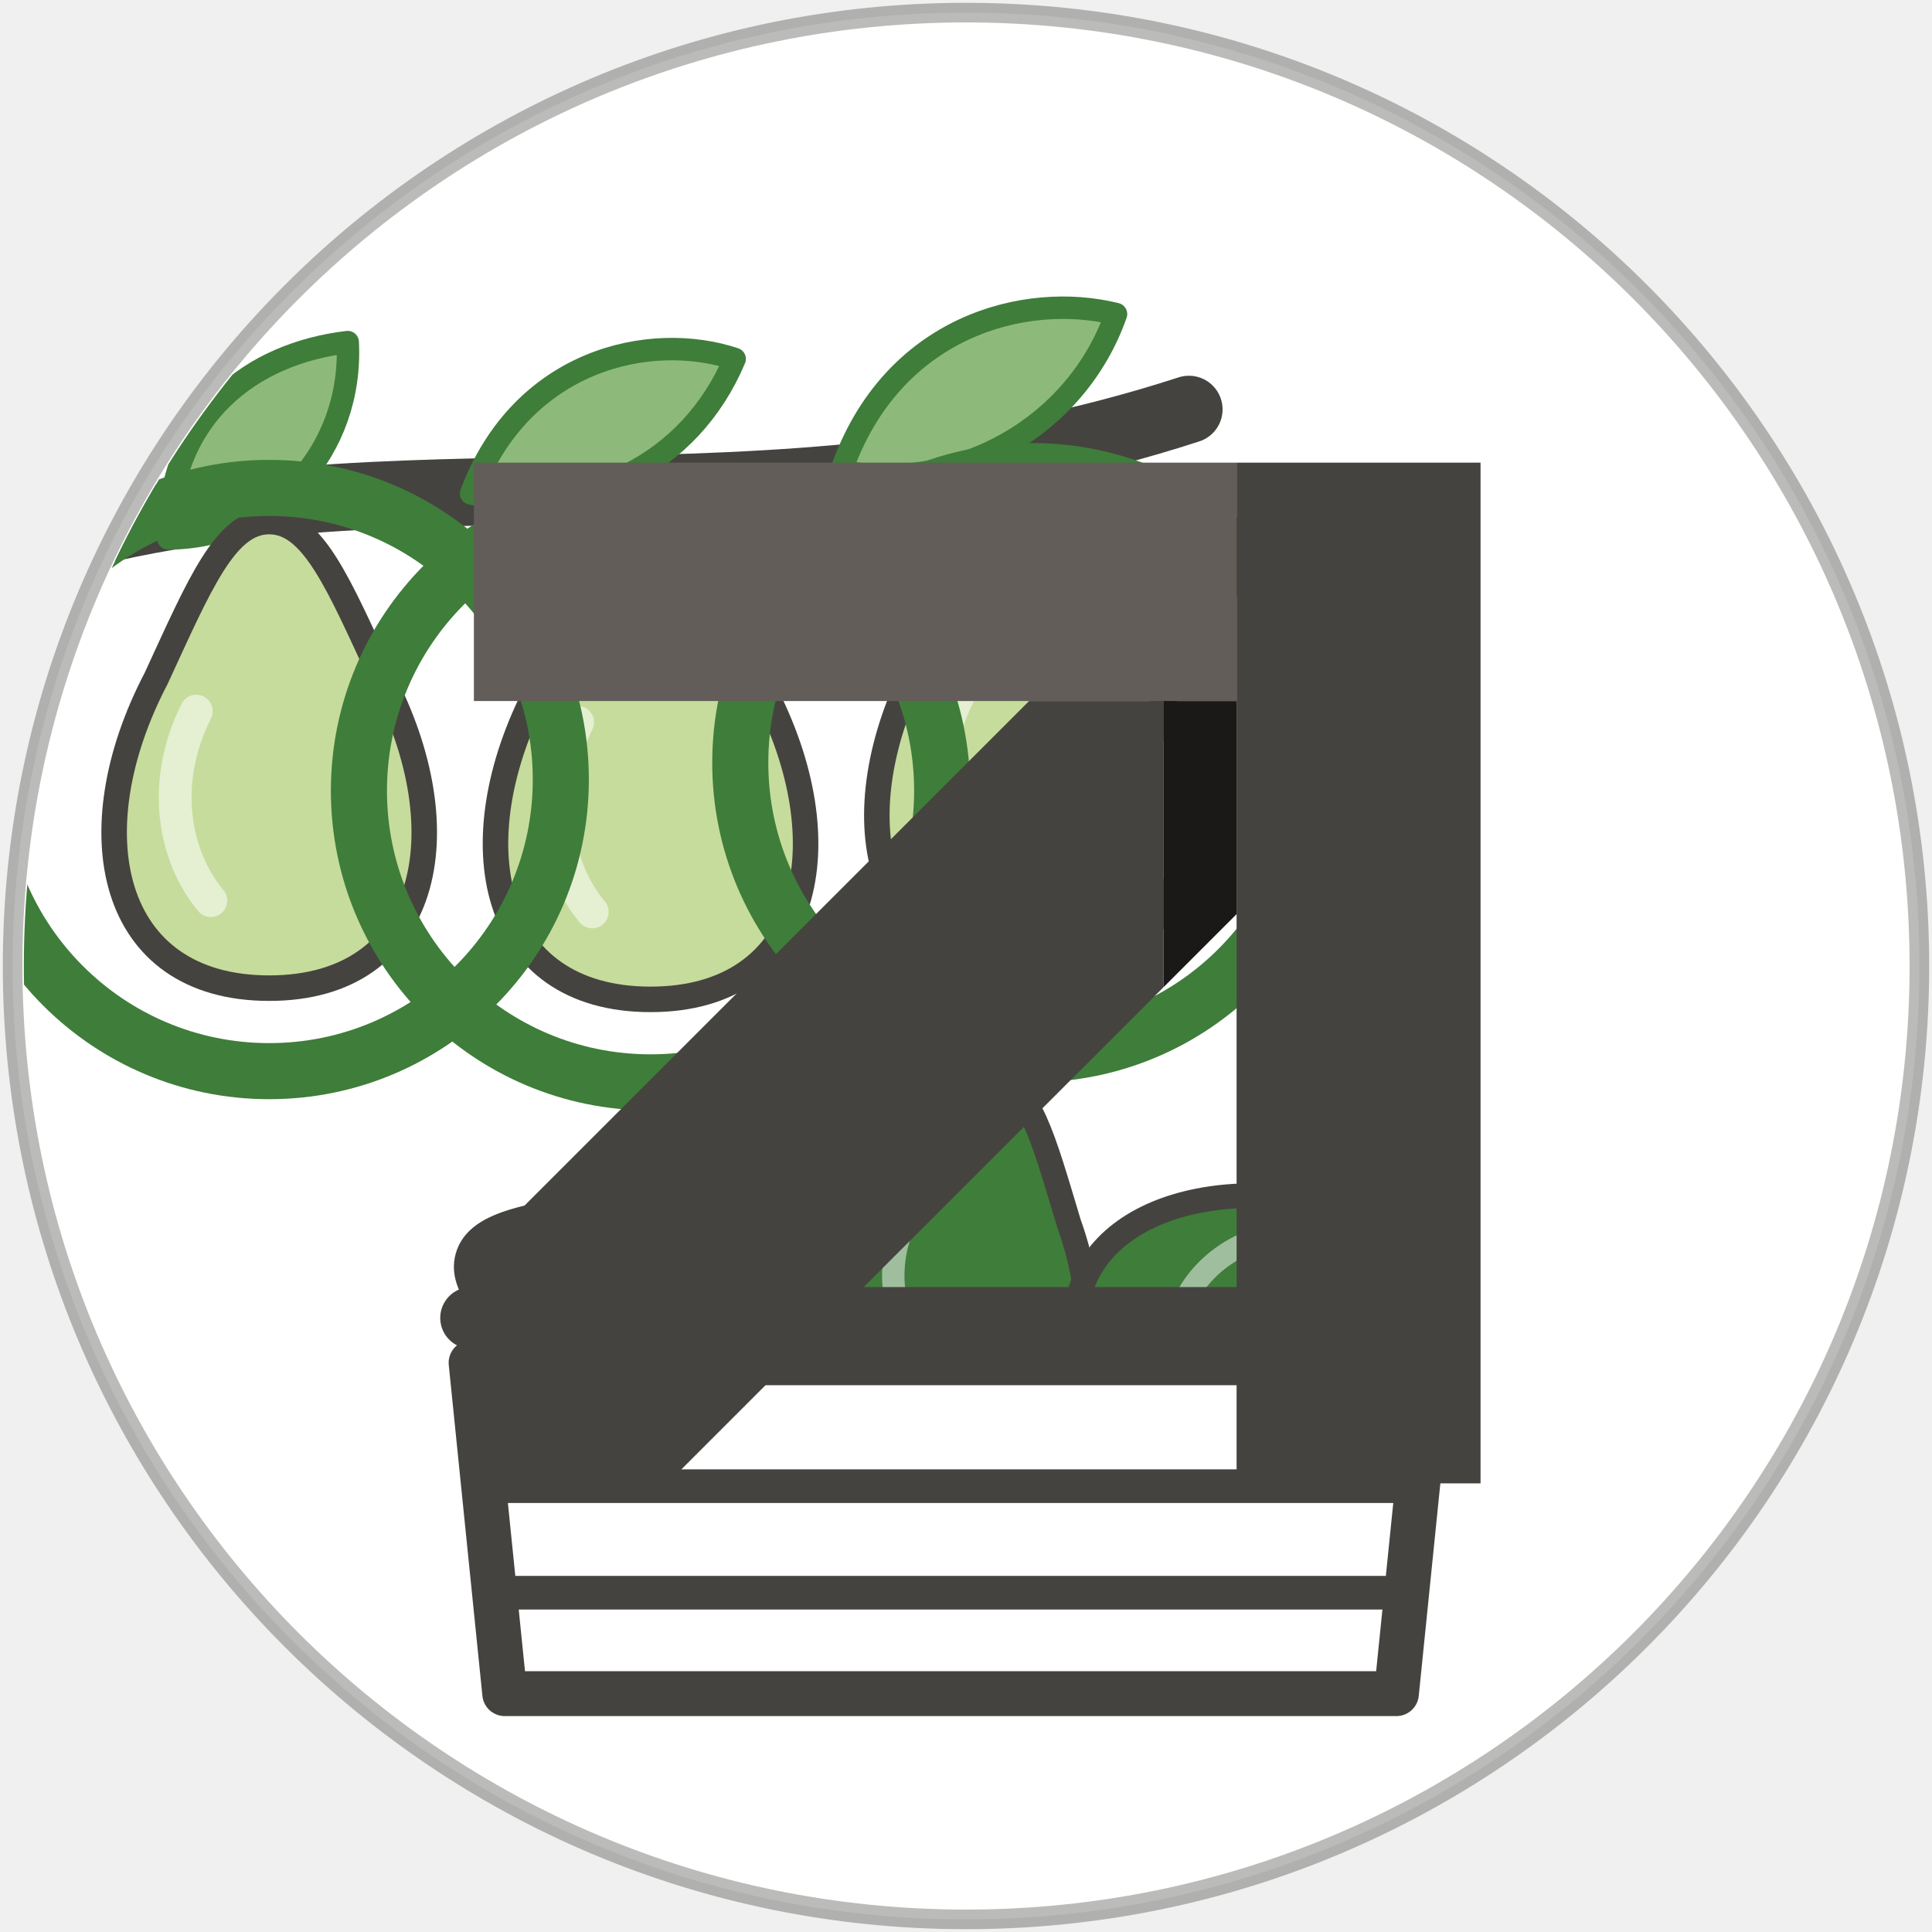
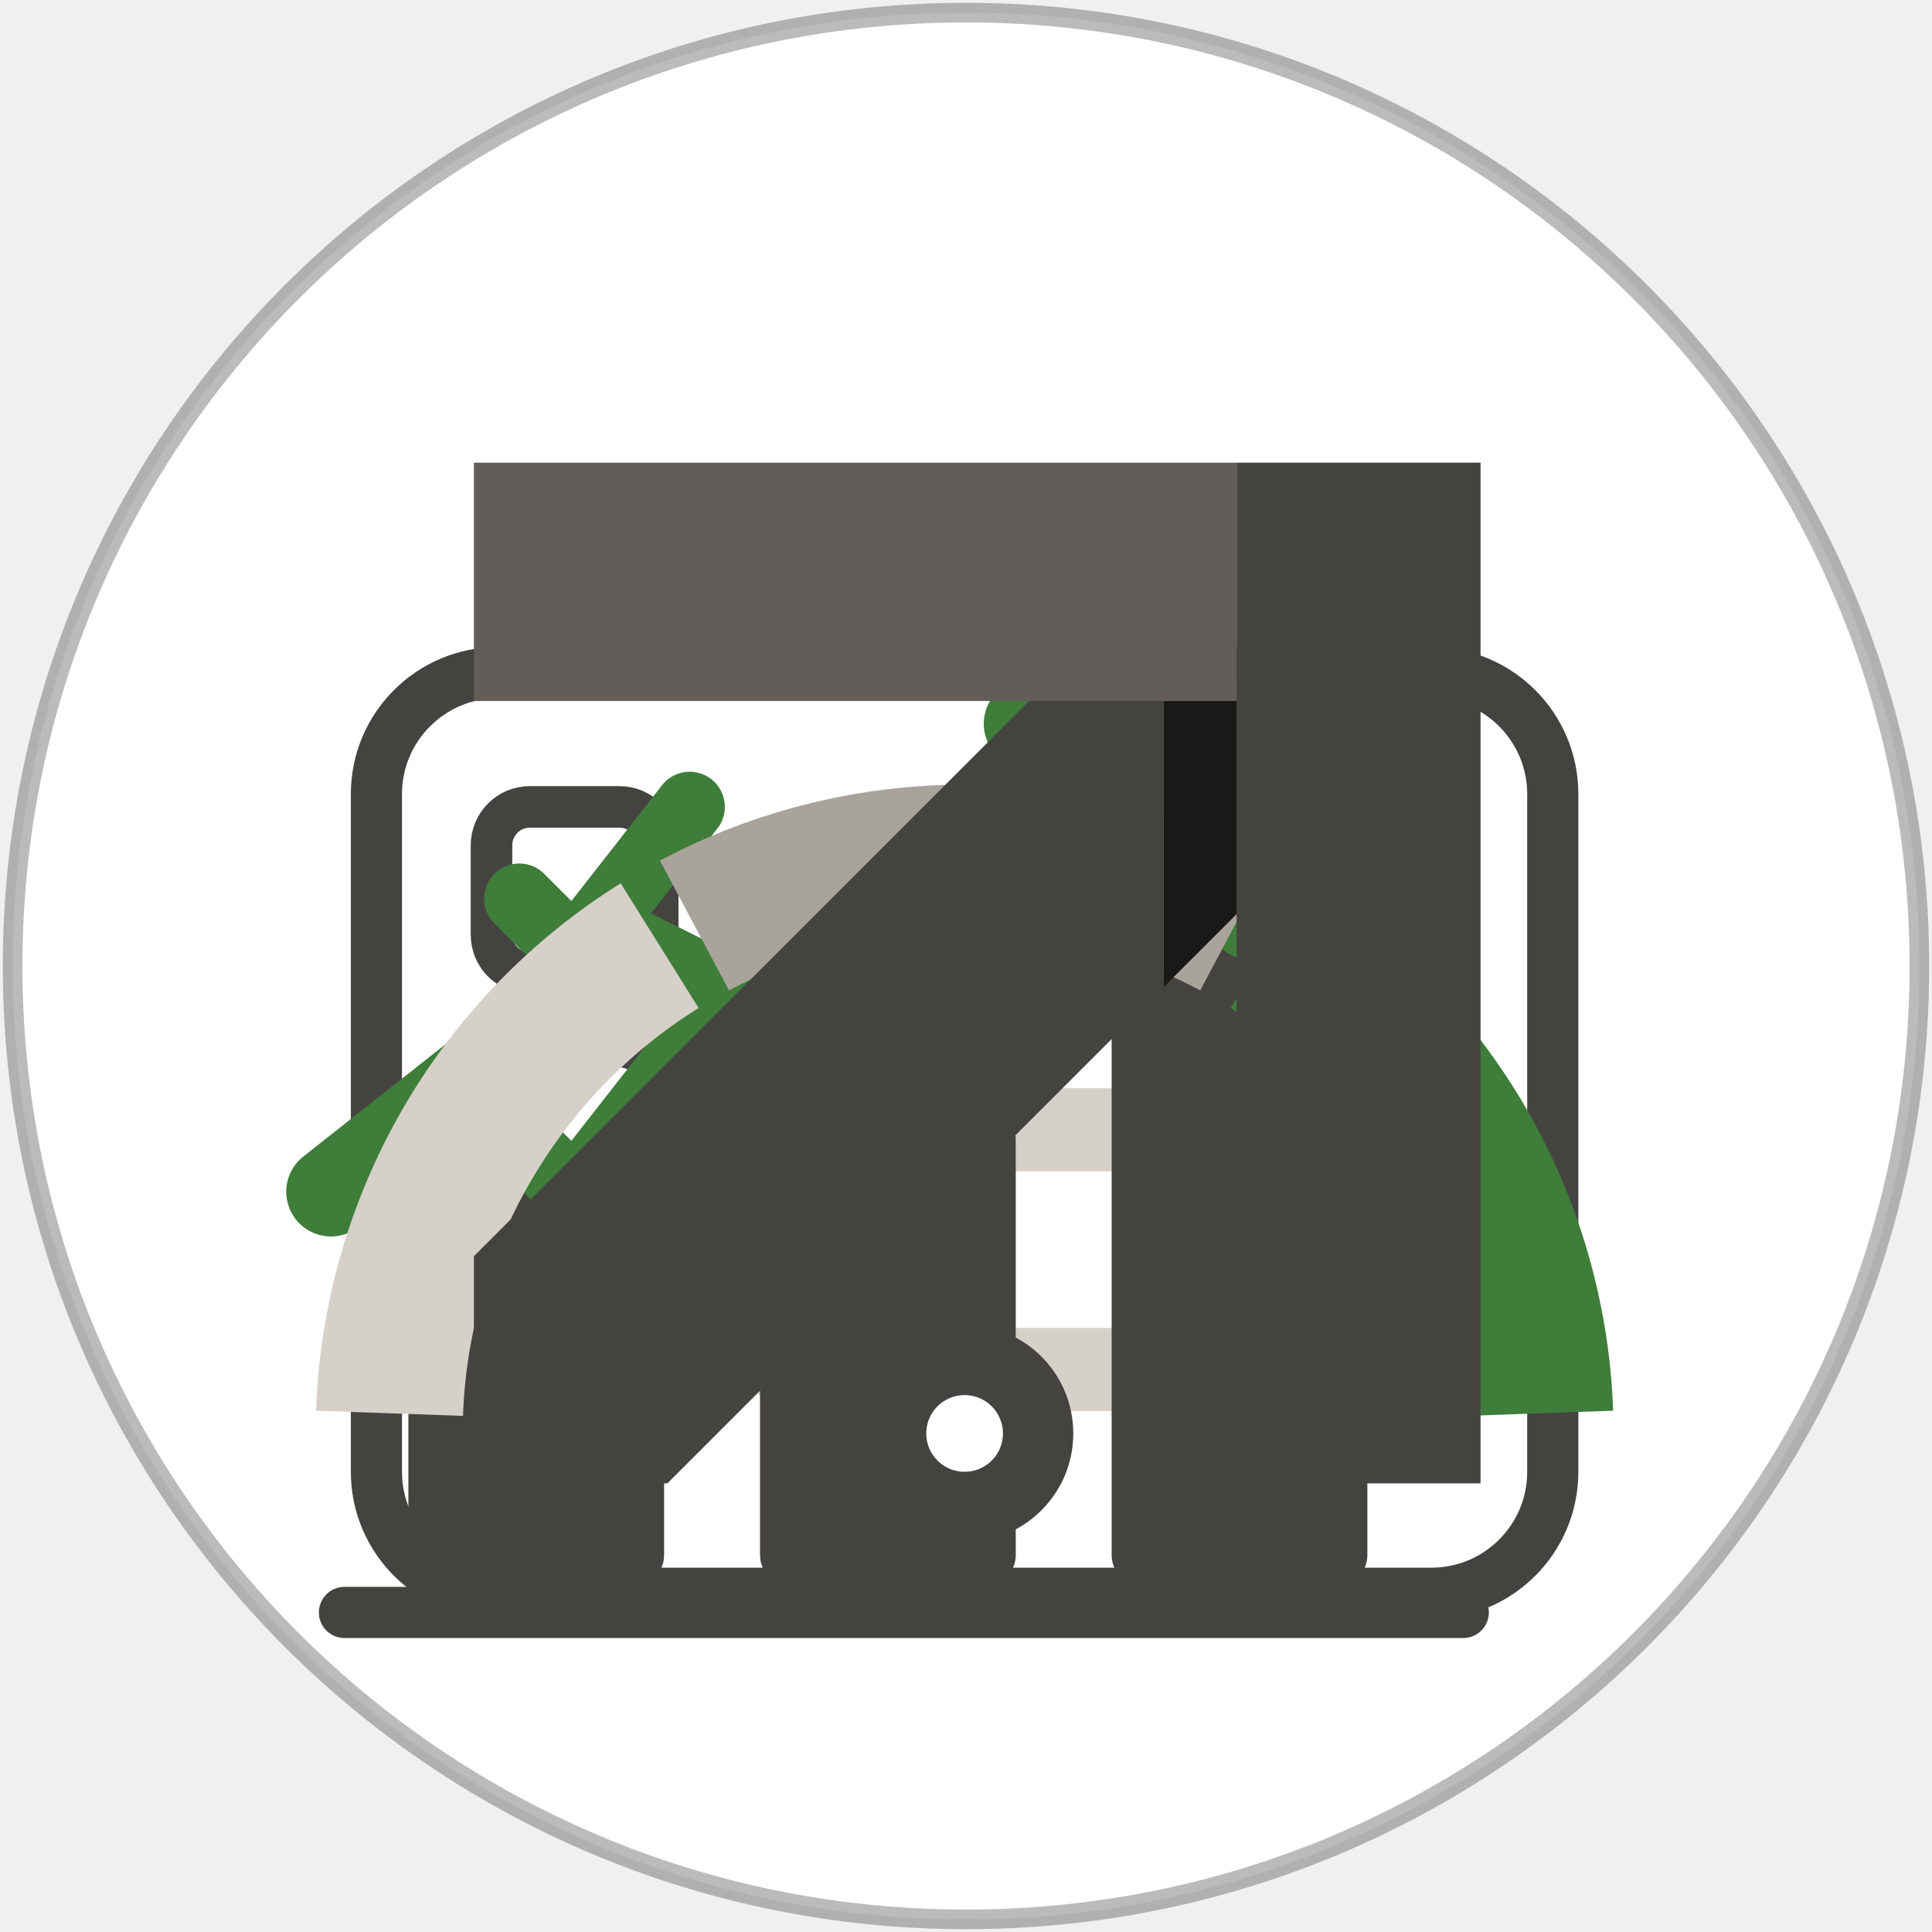
<svg xmlns="http://www.w3.org/2000/svg" viewBox="0 0 689 689" width="689" height="689" role="img" aria-label="Upande Production">
  <style>
    .arrow { transform-box: view-box; transform-origin: 348.5px 347px; }
-     .hang { transform-box: fill-box; transform-origin: 50% 0%; }
-     .pick0 { transform-box: fill-box; transform-origin: 50% 0%; }
-     .pick1 { transform-box: fill-box; transform-origin: 50% 0%; }
-     .pick2 { transform-box: fill-box; transform-origin: 50% 0%; }
-     .ring0 { transform-box: view-box; transform-origin: 96px 278px; }
-     .ring1 { transform-box: view-box; transform-origin: 232px 282px; }
-     .ring2 { transform-box: view-box; transform-origin: 368px 272px; }
-     .stow0 { transform-box: fill-box; transform-origin: 50% 100%; }
-     .stow1 { transform-box: fill-box; transform-origin: 50% 100%; }
-     .stow2 { transform-box: fill-box; transform-origin: 50% 100%; }
+     .checklist { transform-box: view-box; transform-origin: 344px 410px; }
+     .bars { transform-box: view-box; transform-origin: 344px 410px; }
+     .bar0 { transform-box: view-box; transform-origin: 210px 548px; }
+     .bar1 { transform-box: view-box; transform-origin: 320px 548px; }
+     .bar2 { transform-box: view-box; transform-origin: 430px 548px; }
+     .head { transform-box: view-box; transform-origin: 434px 278px; }
+     .gauge { transform-box: view-box; transform-origin: 344px 500px; }
+     .needle { transform-box: view-box; transform-origin: 344px 500px; }
    .arrow { animation: production-in-0 4600ms cubic-bezier(.3,.7,.2,1) infinite both; }
    .scene { animation: production-in-1 4600ms cubic-bezier(.3,.7,.2,1) infinite both; }
-     .branch { animation: production-in-2 4600ms cubic-bezier(.3,.7,.2,1) infinite both; }
-     .crate, .crate-front { animation: production-in-3 4600ms cubic-bezier(.3,.7,.2,1) infinite both; }
-     .hang { animation: production-in-4 4600ms cubic-bezier(.3,.7,.2,1) infinite both; }
-     .pick0 .body { animation: production-round-0 4600ms cubic-bezier(.3,.7,.2,1) infinite both; }
-     .pick1 .body { animation: production-round-1 4600ms cubic-bezier(.3,.7,.2,1) infinite both; }
-     .pick2 .body { animation: production-round-2 4600ms cubic-bezier(.3,.7,.2,1) infinite both; }
-     .pick0 { animation: production-round-3 4600ms cubic-bezier(.3,.7,.2,1) infinite both; }
-     .pick1 { animation: production-round-4 4600ms cubic-bezier(.3,.7,.2,1) infinite both; }
-     .pick2 { animation: production-round-5 4600ms cubic-bezier(.3,.7,.2,1) infinite both; }
-     .ring0 { animation: production-round-6 4600ms cubic-bezier(.3,.7,.2,1) infinite both; }
-     .ring1 { animation: production-round-7 4600ms cubic-bezier(.3,.7,.2,1) infinite both; }
-     .ring2 { animation: production-round-8 4600ms cubic-bezier(.3,.7,.2,1) infinite both; }
-     .stow0 { animation: production-round-9 4600ms cubic-bezier(.3,.7,.2,1) infinite both; }
-     .stow1 { animation: production-round-10 4600ms cubic-bezier(.3,.7,.2,1) infinite both; }
-     .stow2 { animation: production-round-11 4600ms cubic-bezier(.3,.7,.2,1) infinite both; }
+     .checklist { animation: production-round-0 4600ms cubic-bezier(.3,.7,.2,1) infinite both; }
+     .tick0 { animation: production-round-1 4600ms cubic-bezier(.3,.7,.2,1) infinite both; }
+     .tick1 { animation: production-round-2 4600ms cubic-bezier(.3,.7,.2,1) infinite both; }
+     .tick2 { animation: production-round-3 4600ms cubic-bezier(.3,.7,.2,1) infinite both; }
+     .line0 { animation: production-round-4 4600ms cubic-bezier(.3,.7,.2,1) infinite both; }
+     .line1 { animation: production-round-5 4600ms cubic-bezier(.3,.7,.2,1) infinite both; }
+     .line2 { animation: production-round-6 4600ms cubic-bezier(.3,.7,.2,1) infinite both; }
+     .bars { animation: production-round-7 4600ms cubic-bezier(.3,.7,.2,1) infinite both; }
+     .bar0 { animation: production-round-8 4600ms cubic-bezier(.3,.7,.2,1) infinite both; }
+     .bar1 { animation: production-round-9 4600ms cubic-bezier(.3,.7,.2,1) infinite both; }
+     .bar2 { animation: production-round-10 4600ms cubic-bezier(.3,.7,.2,1) infinite both; }
+     .trend { animation: production-round-11 4600ms cubic-bezier(.3,.7,.2,1) infinite both; }
+     .head { animation: production-round-12 4600ms cubic-bezier(.3,.7,.2,1) infinite both; }
+     .gauge { animation: production-round-13 4600ms cubic-bezier(.3,.7,.2,1) infinite both; }
+     .needle { animation: production-round-14 4600ms cubic-bezier(.3,.7,.2,1) infinite both; }
+     .zone { animation: production-round-15 4600ms cubic-bezier(.3,.7,.2,1) infinite both; }
    @keyframes production-in-0 {
      0% { transform: translate(0px, 0px) scale(1); }
      9.9% { transform: translate(186px, -190px) scale(.3); }
      18% { transform: translate(186px, -190px) scale(.3); }
      82% { transform: translate(186px, -190px) scale(.3); }
      90.1% { transform: translate(186px, -190px) scale(.3); }
      100% { transform: translate(0px, 0px) scale(1); }
    }
    @keyframes production-in-1 {
      0% { opacity: 0; }
-       2.16% { opacity: 1; }
+       3.6% { opacity: 1; }
      18% { opacity: 1; }
      82% { opacity: 1; }
-       97.84% { opacity: 1; }
+       96.4% { opacity: 1; }
      100% { opacity: 0; }
    }
-     @keyframes production-in-2 {
-       0% { transform: translate(-160px, 0px); }
-       2.7% { transform: translate(-160px, 0px); }
-       13.5% { transform: translate(0px, 0px); }
-       18% { transform: translate(0px, 0px); }
-       82% { transform: translate(0px, 0px); }
-       86.5% { transform: translate(0px, 0px); }
-       97.3% { transform: translate(-160px, 0px); }
-       100% { transform: translate(-160px, 0px); }
-     }
-     @keyframes production-in-3 {
-       0% { transform: translate(0px, 190px); }
-       5.4% { transform: translate(0px, 190px); }
-       16.2% { transform: translate(0px, 0px); }
-       18% { transform: translate(0px, 0px); }
-       82% { transform: translate(0px, 0px); }
-       83.8% { transform: translate(0px, 0px); }
-       94.6% { transform: translate(0px, 190px); }
-       100% { transform: translate(0px, 190px); }
-     }
-     @keyframes production-in-4 {
-       0% { transform: scale(0); }
-       8.1% { transform: scale(0); }
-       15.3% { transform: scale(1.06); }
-       18% { transform: scale(1); }
-       82% { transform: scale(1); }
-       84.7% { transform: scale(1.06); }
-       91.9% { transform: scale(0); }
-       100% { transform: scale(0); }
-     }
    @keyframes production-round-0 {
-       0% { fill: #c6dc9c; }
-       18% { fill: #c6dc9c; }
-       32.08% { fill: #3f7d3a; }
-       77.52% { fill: #3f7d3a; }
-       78.8% { fill: #c6dc9c; }
-       82% { fill: #c6dc9c; }
-       100% { fill: #c6dc9c; }
+       0% { transform: scale(.86); opacity: 0; }
+       18% { transform: scale(.86); opacity: 0; }
+       20.56% { transform: scale(1); opacity: 1; }
+       39.76% { transform: scale(1); opacity: 1; }
+       43.6% { transform: scale(.86); opacity: 0; }
+       78.16% { transform: scale(.86); opacity: 0; }
+       82% { transform: scale(.86); opacity: 0; }
+       100% { transform: scale(.86); opacity: 0; }
    }
    @keyframes production-round-1 {
-       0% { fill: #c6dc9c; }
-       18% { fill: #c6dc9c; }
-       25.68% { fill: #c6dc9c; }
-       43.6% { fill: #3f7d3a; }
-       77.52% { fill: #3f7d3a; }
-       78.8% { fill: #c6dc9c; }
-       82% { fill: #c6dc9c; }
-       100% { fill: #c6dc9c; }
+       0% { stroke-dashoffset: 1; }
+       18% { stroke-dashoffset: 1; }
+       21.84% { stroke-dashoffset: 1; }
+       25.04% { stroke-dashoffset: 0; }
+       37.2% { stroke-dashoffset: 0; }
+       37.84% { stroke-dashoffset: 1; }
+       82% { stroke-dashoffset: 1; }
+       100% { stroke-dashoffset: 1; }
    }
    @keyframes production-round-2 {
-       0% { fill: #c6dc9c; }
-       18% { fill: #c6dc9c; }
-       34.64% { fill: #c6dc9c; }
-       53.84% { fill: #3f7d3a; }
-       77.52% { fill: #3f7d3a; }
-       78.8% { fill: #c6dc9c; }
-       82% { fill: #c6dc9c; }
-       100% { fill: #c6dc9c; }
+       0% { stroke-dashoffset: 1; }
+       18% { stroke-dashoffset: 1; }
+       26.96% { stroke-dashoffset: 1; }
+       30.16% { stroke-dashoffset: 0; }
+       37.2% { stroke-dashoffset: 0; }
+       37.84% { stroke-dashoffset: 1; }
+       82% { stroke-dashoffset: 1; }
+       100% { stroke-dashoffset: 1; }
    }
    @keyframes production-round-3 {
-       0% { transform: translate(0px, 0px) scale(1); opacity: 1; }
-       18% { transform: translate(0px, 0px) scale(1); opacity: 1; }
-       33.36% { transform: translate(0px, 0px) scale(1); opacity: 1; }
-       35.28% { transform: translate(0px, -8px) scale(1); opacity: 1; }
-       39.76% { transform: translate(0px, 230px) scale(.85); opacity: 1; }
-       41.04% { transform: translate(0px, 300px) scale(.8); opacity: 0; }
-       77.52% { transform: translate(0px, 300px) scale(.8); opacity: 0; }
-       77.58% { transform: translate(0px, 0px) scale(0); opacity: 0; }
-       81.36% { transform: translate(0px, 0px) scale(1); opacity: 1; }
-       82% { transform: translate(0px, 0px) scale(1); opacity: 1; }
-       100% { transform: translate(0px, 0px) scale(1); opacity: 1; }
+       0% { stroke-dashoffset: 1; }
+       18% { stroke-dashoffset: 1; }
+       32.08% { stroke-dashoffset: 1; }
+       35.28% { stroke-dashoffset: 0; }
+       37.2% { stroke-dashoffset: 0; }
+       37.84% { stroke-dashoffset: 1; }
+       82% { stroke-dashoffset: 1; }
+       100% { stroke-dashoffset: 1; }
    }
    @keyframes production-round-4 {
-       0% { transform: translate(0px, 0px) scale(1); opacity: 1; }
-       18% { transform: translate(0px, 0px) scale(1); opacity: 1; }
-       44.88% { transform: translate(0px, 0px) scale(1); opacity: 1; }
-       46.8% { transform: translate(0px, -8px) scale(1); opacity: 1; }
-       51.28% { transform: translate(0px, 230px) scale(.85); opacity: 1; }
-       52.56% { transform: translate(0px, 300px) scale(.8); opacity: 0; }
-       77.52% { transform: translate(0px, 300px) scale(.8); opacity: 0; }
-       77.58% { transform: translate(0px, 0px) scale(0); opacity: 0; }
-       81.36% { transform: translate(0px, 0px) scale(1); opacity: 1; }
-       82% { transform: translate(0px, 0px) scale(1); opacity: 1; }
-       100% { transform: translate(0px, 0px) scale(1); opacity: 1; }
+       0% { stroke: #d6d1c8; }
+       18% { stroke: #d6d1c8; }
+       23.76% { stroke: #d6d1c8; }
+       25.68% { stroke: #45433f; }
+       37.2% { stroke: #45433f; }
+       37.84% { stroke: #d6d1c8; }
+       82% { stroke: #d6d1c8; }
+       100% { stroke: #d6d1c8; }
    }
    @keyframes production-round-5 {
-       0% { transform: translate(0px, 0px) scale(1); opacity: 1; }
-       18% { transform: translate(0px, 0px) scale(1); opacity: 1; }
-       55.12% { transform: translate(0px, 0px) scale(1); opacity: 1; }
-       57.04% { transform: translate(0px, -8px) scale(1); opacity: 1; }
-       61.52% { transform: translate(0px, 230px) scale(.85); opacity: 1; }
-       62.8% { transform: translate(0px, 300px) scale(.8); opacity: 0; }
-       77.52% { transform: translate(0px, 300px) scale(.8); opacity: 0; }
-       77.58% { transform: translate(0px, 0px) scale(0); opacity: 0; }
-       81.36% { transform: translate(0px, 0px) scale(1); opacity: 1; }
-       82% { transform: translate(0px, 0px) scale(1); opacity: 1; }
-       100% { transform: translate(0px, 0px) scale(1); opacity: 1; }
+       0% { stroke: #d6d1c8; }
+       18% { stroke: #d6d1c8; }
+       28.88% { stroke: #d6d1c8; }
+       30.8% { stroke: #45433f; }
+       37.2% { stroke: #45433f; }
+       37.84% { stroke: #d6d1c8; }
+       82% { stroke: #d6d1c8; }
+       100% { stroke: #d6d1c8; }
    }
    @keyframes production-round-6 {
-       0% { transform: scale(.6); opacity: 0; }
-       18% { transform: scale(.6); opacity: 0; }
-       29.52% { transform: scale(.6); opacity: 0; }
-       31.44% { transform: scale(.8); opacity: 1; }
-       34.64% { transform: scale(1.2); opacity: 0; }
-       82% { transform: scale(1.2); opacity: 0; }
-       100% { transform: scale(.6); opacity: 0; }
+       0% { stroke: #d6d1c8; }
+       18% { stroke: #d6d1c8; }
+       34% { stroke: #d6d1c8; }
+       35.92% { stroke: #45433f; }
+       37.2% { stroke: #45433f; }
+       37.84% { stroke: #d6d1c8; }
+       82% { stroke: #d6d1c8; }
+       100% { stroke: #d6d1c8; }
    }
    @keyframes production-round-7 {
-       0% { transform: scale(.6); opacity: 0; }
-       18% { transform: scale(.6); opacity: 0; }
-       41.04% { transform: scale(.6); opacity: 0; }
-       42.96% { transform: scale(.8); opacity: 1; }
-       46.16% { transform: scale(1.2); opacity: 0; }
-       82% { transform: scale(1.2); opacity: 0; }
-       100% { transform: scale(.6); opacity: 0; }
+       0% { transform: scale(.86); opacity: 0; }
+       18% { transform: scale(.86); opacity: 0; }
+       39.76% { transform: scale(.86); opacity: 0; }
+       42.32% { transform: scale(1); opacity: 1; }
+       62.8% { transform: scale(1); opacity: 1; }
+       66.64% { transform: scale(.86); opacity: 0; }
+       82% { transform: scale(.86); opacity: 0; }
+       100% { transform: scale(.86); opacity: 0; }
    }
    @keyframes production-round-8 {
-       0% { transform: scale(.6); opacity: 0; }
-       18% { transform: scale(.6); opacity: 0; }
-       51.28% { transform: scale(.6); opacity: 0; }
-       53.2% { transform: scale(.8); opacity: 1; }
-       56.4% { transform: scale(1.2); opacity: 0; }
-       82% { transform: scale(1.2); opacity: 0; }
-       100% { transform: scale(.6); opacity: 0; }
+       0% { transform: scaleY(0); }
+       18% { transform: scaleY(0); }
+       42.32% { transform: scaleY(0); }
+       46.8% { transform: scaleY(1.07); }
+       48.4% { transform: scaleY(1); }
+       64.08% { transform: scaleY(1); }
+       64.72% { transform: scaleY(0); }
+       82% { transform: scaleY(0); }
+       100% { transform: scaleY(0); }
    }
    @keyframes production-round-9 {
-       0% { transform: scale(0); opacity: 0; }
-       18% { transform: scale(0); opacity: 0; }
-       39.76% { transform: scale(0); opacity: 0; }
-       42.32% { transform: scale(1.12); opacity: 1; }
-       44.88% { transform: scale(1); opacity: 1; }
-       75.6% { transform: scale(1); opacity: 1; }
-       80.08% { transform: scale(0); opacity: 0; }
-       82% { transform: scale(0); opacity: 0; }
-       100% { transform: scale(0); opacity: 0; }
+       0% { transform: scaleY(0); }
+       18% { transform: scaleY(0); }
+       46.16% { transform: scaleY(0); }
+       50.64% { transform: scaleY(1.07); }
+       52.24% { transform: scaleY(1); }
+       64.08% { transform: scaleY(1); }
+       64.72% { transform: scaleY(0); }
+       82% { transform: scaleY(0); }
+       100% { transform: scaleY(0); }
    }
    @keyframes production-round-10 {
-       0% { transform: scale(0); opacity: 0; }
-       18% { transform: scale(0); opacity: 0; }
-       51.28% { transform: scale(0); opacity: 0; }
-       53.84% { transform: scale(1.12); opacity: 1; }
-       56.4% { transform: scale(1); opacity: 1; }
-       75.6% { transform: scale(1); opacity: 1; }
-       80.08% { transform: scale(0); opacity: 0; }
-       82% { transform: scale(0); opacity: 0; }
-       100% { transform: scale(0); opacity: 0; }
+       0% { transform: scaleY(0); }
+       18% { transform: scaleY(0); }
+       50% { transform: scaleY(0); }
+       54.48% { transform: scaleY(1.07); }
+       56.08% { transform: scaleY(1); }
+       64.08% { transform: scaleY(1); }
+       64.72% { transform: scaleY(0); }
+       82% { transform: scaleY(0); }
+       100% { transform: scaleY(0); }
    }
    @keyframes production-round-11 {
-       0% { transform: scale(0); opacity: 0; }
-       18% { transform: scale(0); opacity: 0; }
-       61.52% { transform: scale(0); opacity: 0; }
-       64.08% { transform: scale(1.12); opacity: 1; }
-       66.64% { transform: scale(1); opacity: 1; }
-       75.6% { transform: scale(1); opacity: 1; }
-       80.08% { transform: scale(0); opacity: 0; }
-       82% { transform: scale(0); opacity: 0; }
-       100% { transform: scale(0); opacity: 0; }
+       0% { stroke-dashoffset: 1; }
+       18% { stroke-dashoffset: 1; }
+       53.2% { stroke-dashoffset: 1; }
+       58.96% { stroke-dashoffset: 0; }
+       64.08% { stroke-dashoffset: 0; }
+       64.72% { stroke-dashoffset: 1; }
+       82% { stroke-dashoffset: 1; }
+       100% { stroke-dashoffset: 1; }
+     }
+     @keyframes production-round-12 {
+       0% { opacity: 0; transform: scale(.5); }
+       18% { opacity: 0; transform: scale(.5); }
+       57.68% { opacity: 0; transform: scale(.5); }
+       60.24% { opacity: 1; transform: scale(1.15); }
+       62.16% { opacity: 1; transform: scale(1); }
+       64.08% { opacity: 1; transform: scale(1); }
+       64.72% { opacity: 0; transform: scale(.5); }
+       82% { opacity: 0; transform: scale(.5); }
+       100% { opacity: 0; transform: scale(.5); }
+     }
+     @keyframes production-round-13 {
+       0% { transform: scale(.86); opacity: 0; }
+       18% { transform: scale(.86); opacity: 0; }
+       64.08% { transform: scale(.86); opacity: 0; }
+       67.92% { transform: scale(1); opacity: 1; }
+       76.88% { transform: scale(1); opacity: 1; }
+       80.08% { transform: scale(.86); opacity: 0; }
+       82% { transform: scale(.86); opacity: 0; }
+       100% { transform: scale(.86); opacity: 0; }
+     }
+     @keyframes production-round-14 {
+       0% { transform: rotate(-84deg); }
+       18% { transform: rotate(-84deg); }
+       66.64% { transform: rotate(-84deg); }
+       71.76% { transform: rotate(78deg); }
+       74.32% { transform: rotate(56deg); }
+       82% { transform: rotate(56deg); }
+       100% { transform: rotate(-84deg); }
+     }
+     @keyframes production-round-15 {
+       0% { stroke-width: 46; }
+       18% { stroke-width: 46; }
+       73.04% { stroke-width: 46; }
+       74.96% { stroke-width: 60; }
+       77.52% { stroke-width: 46; }
+       82% { stroke-width: 46; }
+       100% { stroke-width: 46; }
    }
    @media (prefers-reduced-motion: reduce) {
      .arrow, .scene, .scene * { animation: none !important; }
      .scene { opacity: 0; }
    }
  </style>
  <clipPath id="production-disc">
    <circle cx="344.5" cy="344.5" r="336" />
  </clipPath>
  <circle cx="344.5" cy="344.5" r="340" fill="#ffffff" stroke="#1c1b19" stroke-opacity=".3" stroke-width="7" />
  <g clip-path="url(#production-disc)">
    <g class="scene">
-       <g class="branch">
-         <path d="M10 196 C140 156 270 196 424 146" stroke="#45433f" stroke-width="24" stroke-linecap="round" fill="none" />
-         <path d="M168 176 C186 128 232 118 262 128 C246 166 208 184 168 176 Z" fill="#8dba7a" stroke="#3f7d3a" stroke-width="8" stroke-linejoin="round" />
-         <path d="M300 168 C318 116 366 104 398 112 C384 152 342 176 300 168 Z" fill="#8dba7a" stroke="#3f7d3a" stroke-width="8" stroke-linejoin="round" />
-         <path d="M60 192 C60 148 90 126 124 122 C126 160 98 192 60 192 Z" fill="#8dba7a" stroke="#3f7d3a" stroke-width="8" stroke-linejoin="round" />
-       </g>
-       <g transform="translate(96 186) scale(1.3)">
-         <g class="hang">
-           <g class="pick pick0">
-             <path d="M0 -10 L0 8" stroke="#45433f" stroke-width="9" stroke-linecap="round" />
-             <path class="body" d="M0 0 C-12 0 -19 17 -31 43 C-53 85 -44 128 0 128 C44 128 53 85 31 43 C19 17 12 0 0 0 Z" fill="#c6dc9c" stroke="#45433f" stroke-width="7" stroke-linejoin="round" />
-             <path d="M-20 52 C-30 72 -26 92 -16 104" stroke="#ffffff" stroke-opacity=".55" stroke-width="9" stroke-linecap="round" fill="none" />
+       <g transform="translate(344 420) scale(1.14) translate(-344 -420)">
+         <g class="checklist">
+           <rect x="160" y="262" width="368" height="288" rx="38" fill="#ffffff" stroke="#45433f" stroke-width="16" />
+           <rect x="196" y="304" width="52" height="52" rx="12" fill="#ffffff" stroke="#45433f" stroke-width="13" />
+           <path class="line line0" d="M290 330 H490" stroke="#d6d1c8" stroke-width="26" stroke-linecap="round" />
+           <path class="tick tick0" d="M204 332 L222 350 L258 304" fill="none" stroke="#3f7d3a" stroke-width="22" stroke-linecap="round" stroke-linejoin="round" pathLength="1" stroke-dasharray="1" stroke-dashoffset="1" />
+           <rect x="196" y="379" width="52" height="52" rx="12" fill="#ffffff" stroke="#45433f" stroke-width="13" />
+           <path class="line line1" d="M290 405 H490" stroke="#d6d1c8" stroke-width="26" stroke-linecap="round" />
+           <path class="tick tick1" d="M204 407 L222 425 L258 379" fill="none" stroke="#3f7d3a" stroke-width="22" stroke-linecap="round" stroke-linejoin="round" pathLength="1" stroke-dasharray="1" stroke-dashoffset="1" />
+           <rect x="196" y="454" width="52" height="52" rx="12" fill="#ffffff" stroke="#45433f" stroke-width="13" />
+           <path class="line line2" d="M290 480 H490" stroke="#d6d1c8" stroke-width="26" stroke-linecap="round" />
+           <path class="tick tick2" d="M204 482 L222 500 L258 454" fill="none" stroke="#3f7d3a" stroke-width="22" stroke-linecap="round" stroke-linejoin="round" pathLength="1" stroke-dasharray="1" stroke-dashoffset="1" />
+         </g>
+         <g class="bars">
+           <path class="base" d="M150 556 H500" stroke="#45433f" stroke-width="16" stroke-linecap="round" />
+           <rect class="bar bar0" x="170" y="458" width="80" height="90" rx="10" fill="#45433f" />
+           <rect class="bar bar1" x="280" y="398" width="80" height="150" rx="10" fill="#45433f" />
+           <rect class="bar bar2" x="390" y="343" width="80" height="205" rx="10" fill="#45433f" />
+           <path class="trend" d="M145 425 L240 350 L312 386 L424 282" fill="none" stroke="#3f7d3a" stroke-width="28" stroke-linecap="round" stroke-linejoin="round" pathLength="1" stroke-dasharray="1" stroke-dashoffset="1" />
+           <path class="head" d="M364 278 H434 V338" fill="none" stroke="#3f7d3a" stroke-width="28" stroke-linecap="round" stroke-linejoin="round" />
+         </g>
+         <g class="gauge">
+           <path d="M164.1 493.7 A180 180 0 0 1 248.6 347.4" fill="none" stroke="#d6d1c8" stroke-width="46" />
+           <path d="M259.5 341.1 A180 180 0 0 1 428.5 341.1" fill="none" stroke="#a9a49b" stroke-width="46" />
+           <path class="zone" d="M439.4 347.4 A180 180 0 0 1 523.9 493.7" fill="none" stroke="#3f7d3a" stroke-width="46" />
+           <g class="needle">
+             <path d="M344 500 V360" stroke="#45433f" stroke-width="22" stroke-linecap="round" />
          </g>
+           <circle cx="344" cy="500" r="34" fill="#45433f" />
+           <circle cx="344" cy="500" r="12" fill="#ffffff" />
        </g>
-       </g>
-       <g transform="translate(232 190) scale(1.3)">
-         <g class="hang">
-           <g class="pick pick1">
-             <path d="M0 -10 L0 8" stroke="#45433f" stroke-width="9" stroke-linecap="round" />
-             <path class="body" d="M0 0 C-12 0 -19 17 -31 43 C-53 85 -44 128 0 128 C44 128 53 85 31 43 C19 17 12 0 0 0 Z" fill="#c6dc9c" stroke="#45433f" stroke-width="7" stroke-linejoin="round" />
-             <path d="M-20 52 C-30 72 -26 92 -16 104" stroke="#ffffff" stroke-opacity=".55" stroke-width="9" stroke-linecap="round" fill="none" />
-           </g>
-         </g>
-       </g>
-       <g transform="translate(368 180) scale(1.3)">
-         <g class="hang">
-           <g class="pick pick2">
-             <path d="M0 -10 L0 8" stroke="#45433f" stroke-width="9" stroke-linecap="round" />
-             <path class="body" d="M0 0 C-12 0 -19 17 -31 43 C-53 85 -44 128 0 128 C44 128 53 85 31 43 C19 17 12 0 0 0 Z" fill="#c6dc9c" stroke="#45433f" stroke-width="7" stroke-linejoin="round" />
-             <path d="M-20 52 C-30 72 -26 92 -16 104" stroke="#ffffff" stroke-opacity=".55" stroke-width="9" stroke-linecap="round" fill="none" />
-           </g>
-         </g>
-       </g>
-       <g class="marks">
-         <circle class="ring ring0" cx="96" cy="278" r="104" fill="none" stroke="#3f7d3a" stroke-width="20" />
-         <circle class="ring ring1" cx="232" cy="282" r="104" fill="none" stroke="#3f7d3a" stroke-width="20" />
-         <circle class="ring ring2" cx="368" cy="272" r="104" fill="none" stroke="#3f7d3a" stroke-width="20" />
-       </g>
-       <g class="crate">
-         <path d="M178 470 L500 470 L488 600 L190 600 Z" fill="#d9d4cb" stroke="#45433f" stroke-width="14" stroke-linejoin="round" />
-       </g>
-       <g transform="translate(236 468) rotate(-74)">
-         <g class="stow stow0">
-           <path d="M0 0 C-12 0 -19 17 -31 43 C-53 85 -44 128 0 128 C44 128 53 85 31 43 C19 17 12 0 0 0 Z" transform="translate(0 -72) scale(1.1)" fill="#3f7d3a" stroke="#45433f" stroke-width="8" stroke-linejoin="round" />
-           <path d="M-20 -26 C-30 -8 -26 12 -16 24" stroke="#ffffff" stroke-opacity=".5" stroke-width="8" stroke-linecap="round" fill="none" />
-         </g>
-       </g>
-       <g transform="translate(344 456) rotate(8)">
-         <g class="stow stow1">
-           <path d="M0 0 C-12 0 -19 17 -31 43 C-53 85 -44 128 0 128 C44 128 53 85 31 43 C19 17 12 0 0 0 Z" transform="translate(0 -72) scale(1.1)" fill="#3f7d3a" stroke="#45433f" stroke-width="8" stroke-linejoin="round" />
-           <path d="M-20 -26 C-30 -8 -26 12 -16 24" stroke="#ffffff" stroke-opacity=".5" stroke-width="8" stroke-linecap="round" fill="none" />
-         </g>
-       </g>
-       <g transform="translate(452 468) rotate(70)">
-         <g class="stow stow2">
-           <path d="M0 0 C-12 0 -19 17 -31 43 C-53 85 -44 128 0 128 C44 128 53 85 31 43 C19 17 12 0 0 0 Z" transform="translate(0 -72) scale(1.1)" fill="#3f7d3a" stroke="#45433f" stroke-width="8" stroke-linejoin="round" />
-           <path d="M-20 -26 C-30 -8 -26 12 -16 24" stroke="#ffffff" stroke-opacity=".5" stroke-width="8" stroke-linecap="round" fill="none" />
-         </g>
-       </g>
-       <g class="crate-front">
-         <path d="M168 486 H510 L498 604 H180 Z" fill="#ffffff" stroke="#45433f" stroke-width="16" stroke-linejoin="round" />
-         <path d="M174 530 H504 M177 568 H501" stroke="#45433f" stroke-width="12" stroke-linecap="round" />
-         <path d="M168 470 H510" stroke="#45433f" stroke-width="22" stroke-linecap="round" />
-       </g>
-     </g>
-     <g class="arrow">
-       <g transform="translate(169 165)">
-         <path fill="#625d59" d="M0 0 H272 V85 H0 Z" />
-         <path fill="#45433f" d="M272 0 H359 V364 H272 Z" />
-         <path fill="#1a1917" d="M246 85 H272 V161 L246 187 Z" />
-         <path fill="#45433f" d="M198 85 H246 V187 L69 364 H0 V283 Z" />
      </g>
    </g>
  </g>
+   <g class="arrow">
+     <g transform="translate(169 165)">
+       <path fill="#625d59" d="M0 0 H272 V85 H0 Z" />
+       <path fill="#45433f" d="M272 0 H359 V364 H272 Z" />
+       <path fill="#1a1917" d="M246 85 H272 V161 L246 187 Z" />
+       <path fill="#45433f" d="M198 85 H246 V187 L69 364 H0 V283 Z" />
+     </g>
+   </g>
</svg>
